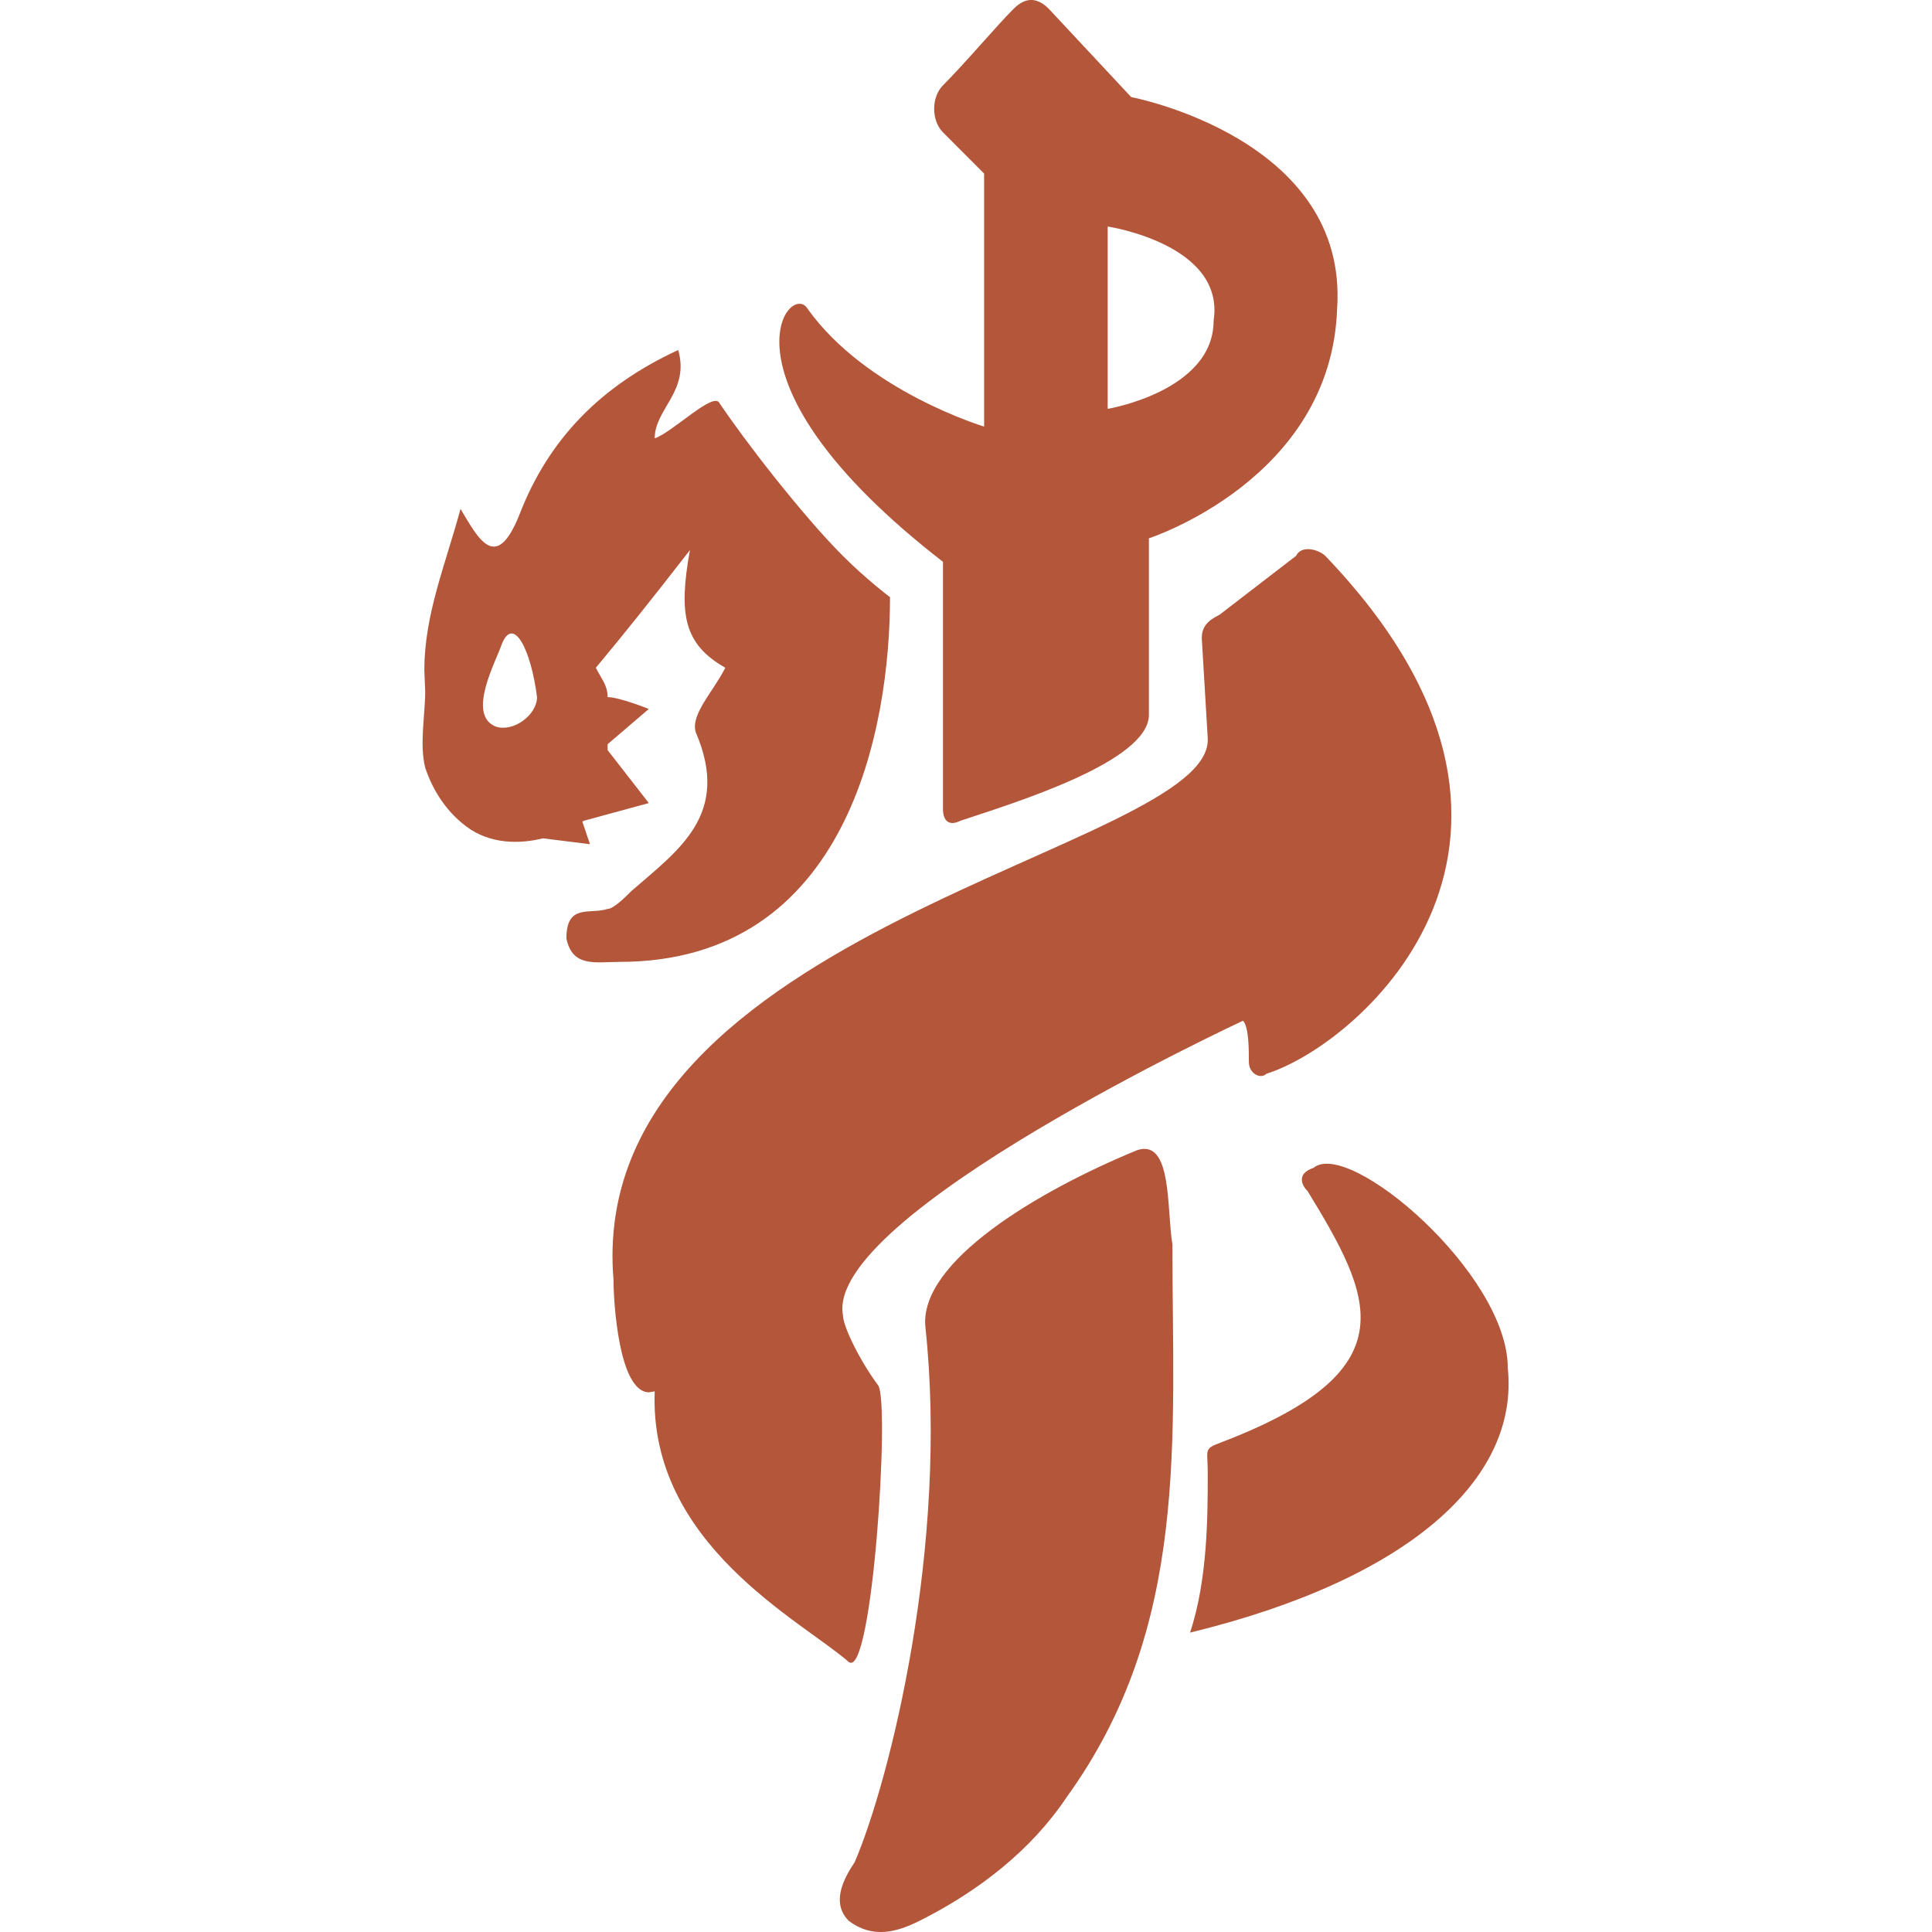
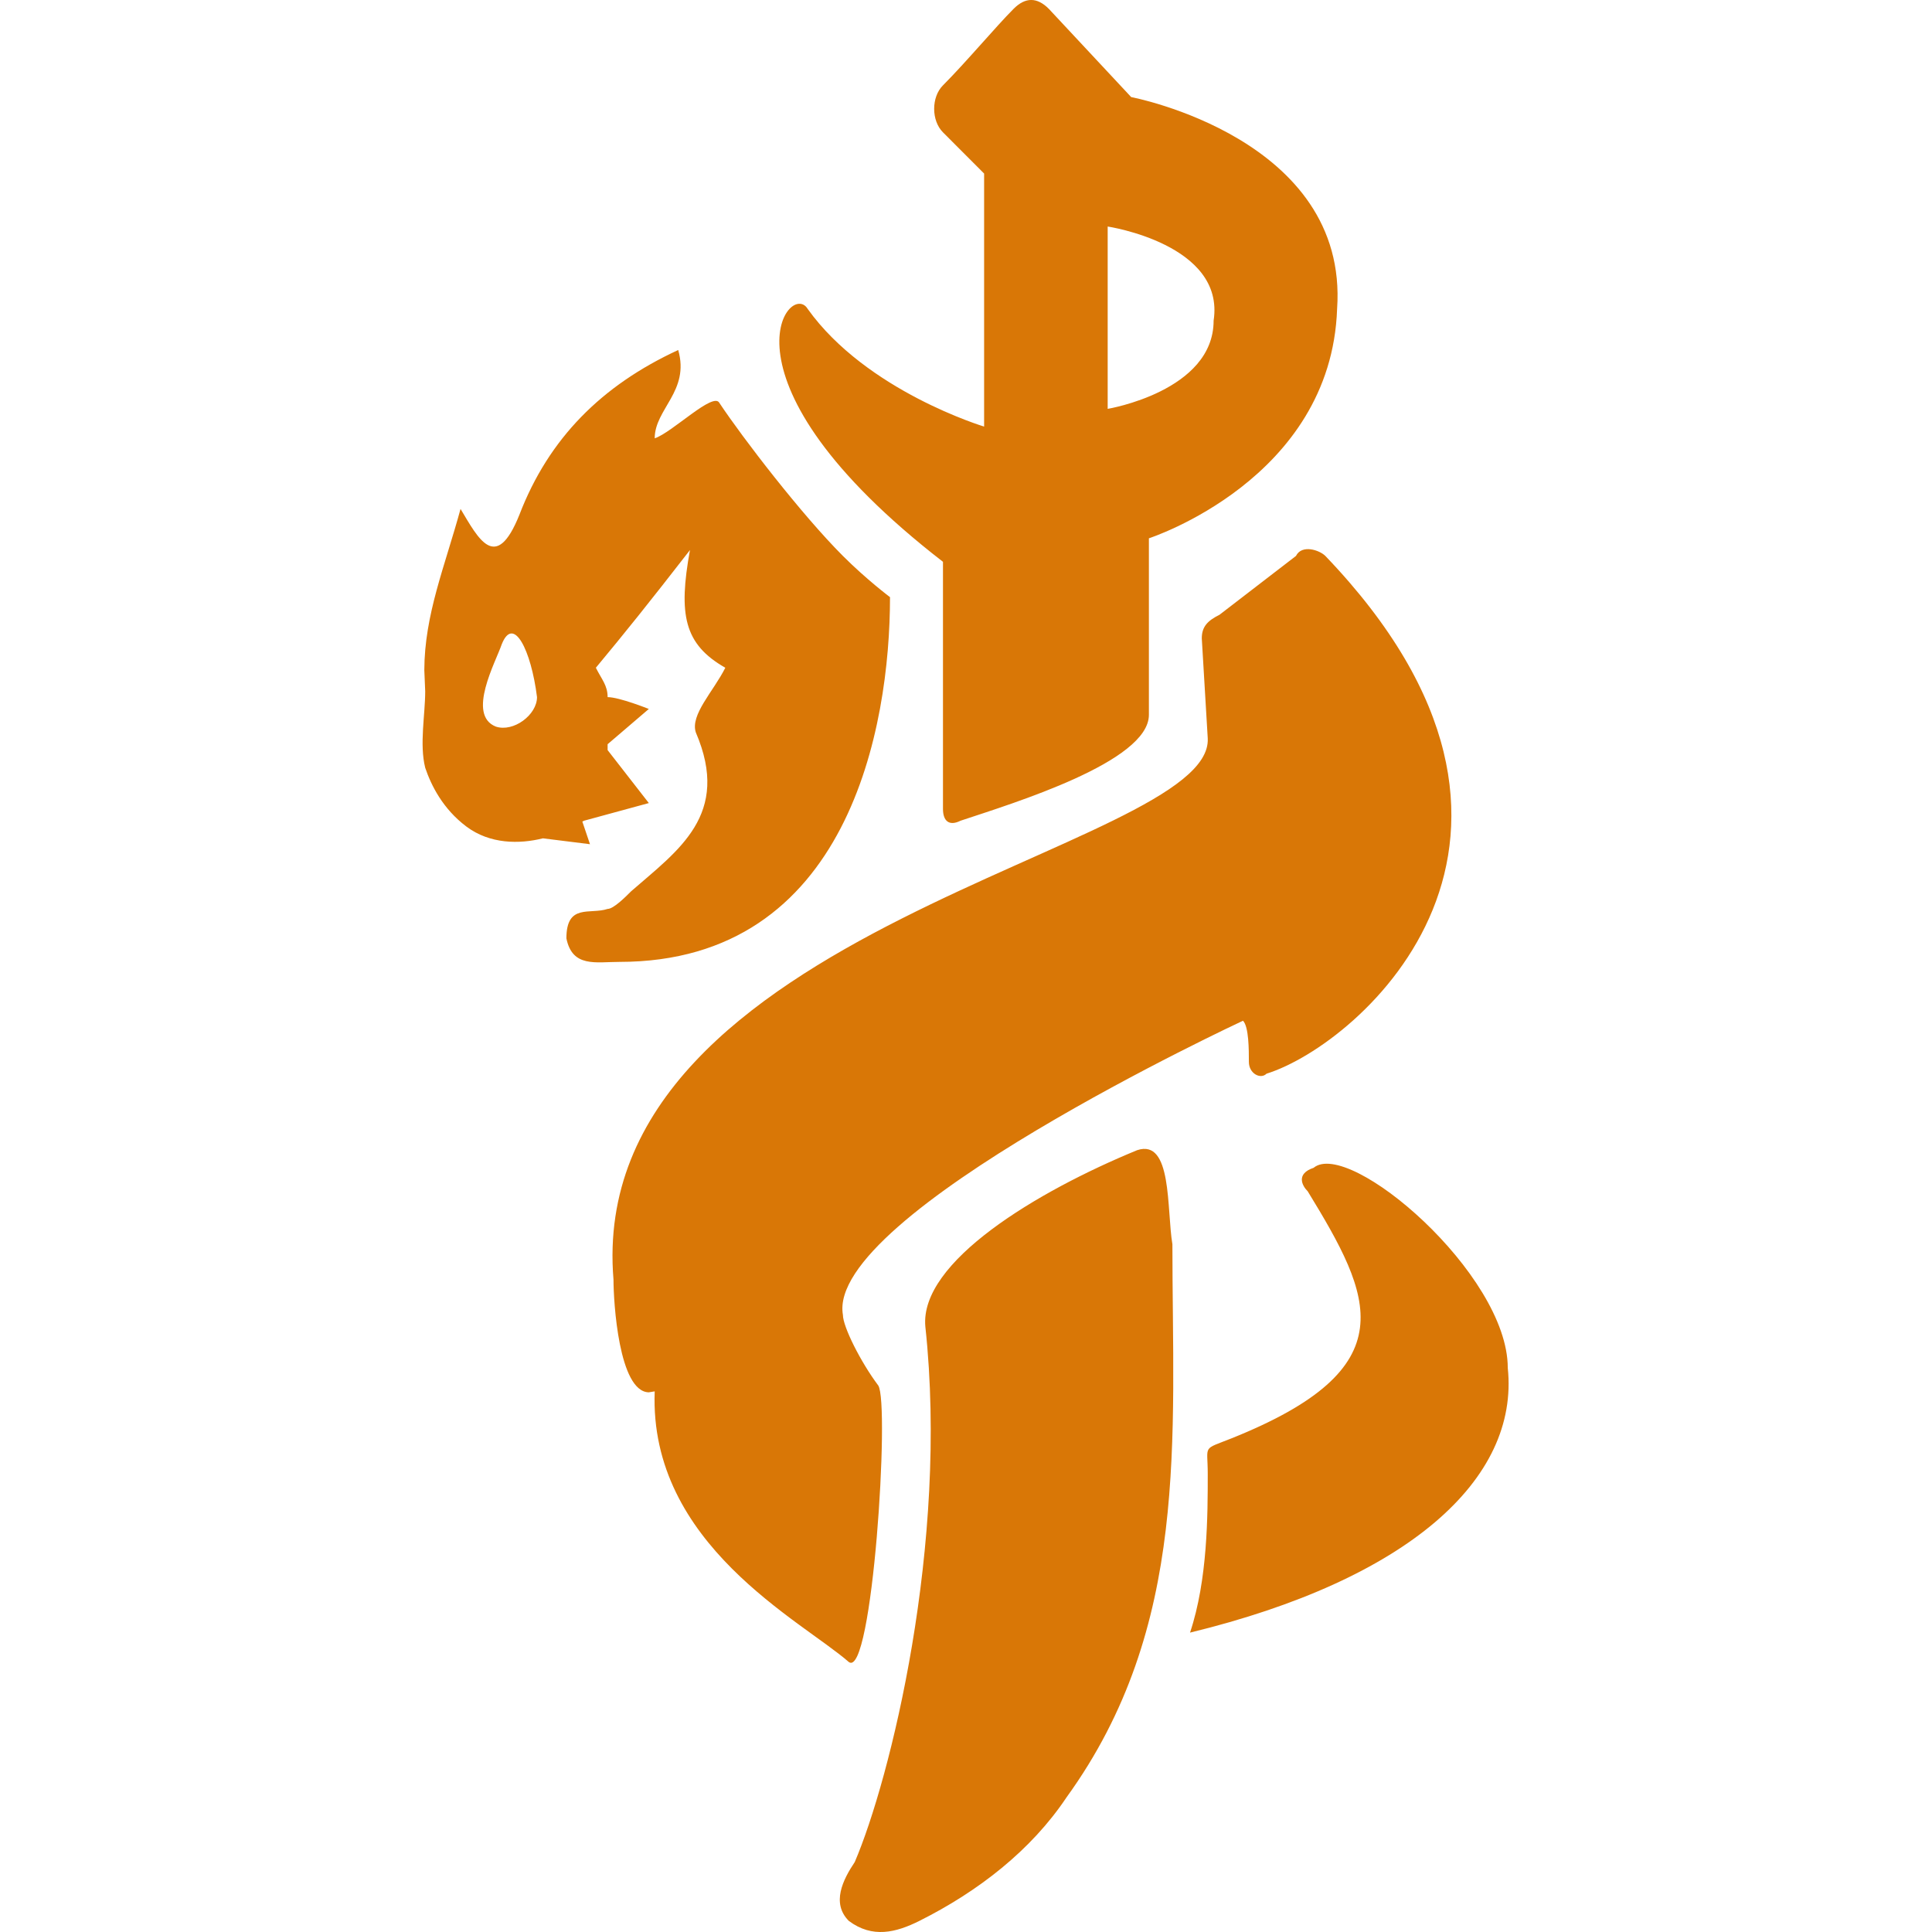
- <svg xmlns="http://www.w3.org/2000/svg" width="24px" height="24px" viewBox="0 0 24 24" version="1.1">
-   <g id="Element/Icon/Faction/Bilgewater" stroke="none" stroke-width="1" fill="none" fill-rule="evenodd">
-     <path d="M14.564,15.457 C14.564,17.869 14.783,20.207 13.249,22.327 C12.81,22.985 12.152,23.496 11.421,23.862 C11.129,24.008 10.837,24.081 10.544,23.862 C10.325,23.642 10.471,23.35 10.618,23.131 C11.056,22.108 11.787,19.184 11.495,16.48 C11.421,15.676 12.883,14.799 14.126,14.288 C14.564,14.142 14.491,15.019 14.564,15.457 Z M16.099,6.906 C16.172,6.76 16.391,6.833 16.464,6.906 C19.826,10.414 16.903,12.972 15.733,13.338 C15.66,13.411 15.514,13.338 15.514,13.191 C15.514,13.045 15.514,12.753 15.441,12.68 C15.441,12.68 10.252,15.092 10.471,16.334 C10.471,16.48 10.691,16.919 10.91,17.211 C11.056,17.43 10.837,20.865 10.544,20.646 C9.96,20.134 8.06,19.184 8.133,17.284 L8.133,17.284 L8.059,17.296 C7.686,17.287 7.621,16.171 7.621,15.896 C7.256,11.511 15.076,10.561 15.003,9.172 L15.003,9.172 L14.929,7.93 C14.929,7.783 15.003,7.71 15.149,7.637 L15.149,7.637 Z M18.73,16.992 C18.876,18.38 17.487,19.623 14.783,20.281 C15.003,19.623 15.003,18.819 15.003,18.307 C15.003,17.942 14.929,18.015 15.295,17.869 C17.487,16.992 17.049,16.115 16.245,14.799 C16.172,14.726 16.099,14.58 16.318,14.507 C16.757,14.142 18.73,15.822 18.73,16.992 Z M8.425,4.348 C8.571,4.86 8.133,5.079 8.133,5.445 C8.352,5.372 8.864,4.86 8.937,5.006 C9.229,5.445 9.96,6.395 10.471,6.906 C10.764,7.199 11.056,7.418 11.056,7.418 C11.056,9.026 10.544,11.949 7.694,11.949 C7.402,11.949 7.11,12.022 7.036,11.657 C7.036,11.218 7.329,11.364 7.548,11.291 C7.621,11.291 7.767,11.145 7.84,11.072 C8.425,10.561 9.083,10.122 8.644,9.099 C8.571,8.88 8.864,8.587 9.01,8.295 C8.498,8.003 8.425,7.637 8.571,6.833 C8.06,7.491 7.767,7.856 7.402,8.295 C7.475,8.441 7.548,8.514 7.548,8.66 C7.694,8.66 8.06,8.807 8.06,8.807 L8.06,8.807 L7.548,9.245 L7.548,9.245 L7.548,9.318 L8.06,9.976 L7.256,10.195 L7.256,10.195 L7.234,10.206 L7.329,10.487 L6.744,10.414 C6.452,10.487 6.086,10.487 5.794,10.268 C5.502,10.049 5.356,9.757 5.282,9.537 C5.209,9.245 5.282,8.88 5.282,8.587 L5.282,8.587 L5.271,8.324 C5.273,7.635 5.526,7.036 5.721,6.322 C5.94,6.687 6.159,7.126 6.452,6.395 C6.817,5.445 7.475,4.787 8.425,4.348 Z M12.591,0.11 C12.737,-0.037 12.883,-0.037 13.029,0.11 L13.029,0.11 L14.052,1.206 C14.052,1.206 16.757,1.717 16.61,3.837 C16.537,5.956 14.272,6.687 14.272,6.687 L14.272,6.687 L14.272,8.88 C14.272,9.464 12.591,9.976 11.933,10.195 C11.787,10.268 11.714,10.195 11.714,10.049 L11.714,10.049 L11.714,6.979 C8.79,4.714 9.814,3.471 10.033,3.837 C10.764,4.86 12.225,5.299 12.225,5.299 L12.225,5.299 L12.225,2.156 L11.714,1.644 C11.568,1.498 11.568,1.206 11.714,1.06 C12.006,0.767 12.372,0.329 12.591,0.11 Z M6.671,8.66 C6.598,8.076 6.379,7.637 6.233,8.003 C6.159,8.222 5.794,8.88 6.159,9.026 C6.379,9.099 6.671,8.88 6.671,8.66 Z M13.76,2.814 L13.76,5.079 C13.76,5.079 15.076,4.86 15.076,3.983 C15.222,3.033 13.76,2.814 13.76,2.814 L13.76,2.814 Z" id="Icon" fill="#B4563A" fill-rule="nonzero" />
+ <svg xmlns="http://www.w3.org/2000/svg" viewBox="0 0 24 24" version="1.1">
+   <g id="Element/Icon/Faction/Bilgewater" stroke="none" stroke-width="1" fill="#d97706" fill-rule="nonzero">
+     <path d="M14.564,15.457 C14.564,17.869 14.783,20.207 13.249,22.327 C12.81,22.985 12.152,23.496 11.421,23.862 C11.129,24.008 10.837,24.081 10.544,23.862 C10.325,23.642 10.471,23.35 10.618,23.131 C11.056,22.108 11.787,19.184 11.495,16.48 C11.421,15.676 12.883,14.799 14.126,14.288 C14.564,14.142 14.491,15.019 14.564,15.457 Z M16.099,6.906 C16.172,6.76 16.391,6.833 16.464,6.906 C19.826,10.414 16.903,12.972 15.733,13.338 C15.66,13.411 15.514,13.338 15.514,13.191 C15.514,13.045 15.514,12.753 15.441,12.68 C15.441,12.68 10.252,15.092 10.471,16.334 C10.471,16.48 10.691,16.919 10.91,17.211 C11.056,17.43 10.837,20.865 10.544,20.646 C9.96,20.134 8.06,19.184 8.133,17.284 L8.133,17.284 L8.059,17.296 C7.686,17.287 7.621,16.171 7.621,15.896 C7.256,11.511 15.076,10.561 15.003,9.172 L15.003,9.172 L14.929,7.93 C14.929,7.783 15.003,7.71 15.149,7.637 L15.149,7.637 Z M18.73,16.992 C18.876,18.38 17.487,19.623 14.783,20.281 C15.003,19.623 15.003,18.819 15.003,18.307 C15.003,17.942 14.929,18.015 15.295,17.869 C17.487,16.992 17.049,16.115 16.245,14.799 C16.172,14.726 16.099,14.58 16.318,14.507 C16.757,14.142 18.73,15.822 18.73,16.992 Z M8.425,4.348 C8.571,4.86 8.133,5.079 8.133,5.445 C8.352,5.372 8.864,4.86 8.937,5.006 C9.229,5.445 9.96,6.395 10.471,6.906 C10.764,7.199 11.056,7.418 11.056,7.418 C11.056,9.026 10.544,11.949 7.694,11.949 C7.402,11.949 7.11,12.022 7.036,11.657 C7.036,11.218 7.329,11.364 7.548,11.291 C7.621,11.291 7.767,11.145 7.84,11.072 C8.425,10.561 9.083,10.122 8.644,9.099 C8.571,8.88 8.864,8.587 9.01,8.295 C8.498,8.003 8.425,7.637 8.571,6.833 C8.06,7.491 7.767,7.856 7.402,8.295 C7.475,8.441 7.548,8.514 7.548,8.66 C7.694,8.66 8.06,8.807 8.06,8.807 L8.06,8.807 L7.548,9.245 L7.548,9.245 L7.548,9.318 L8.06,9.976 L7.256,10.195 L7.256,10.195 L7.234,10.206 L7.329,10.487 L6.744,10.414 C6.452,10.487 6.086,10.487 5.794,10.268 C5.502,10.049 5.356,9.757 5.282,9.537 C5.209,9.245 5.282,8.88 5.282,8.587 L5.282,8.587 L5.271,8.324 C5.273,7.635 5.526,7.036 5.721,6.322 C5.94,6.687 6.159,7.126 6.452,6.395 C6.817,5.445 7.475,4.787 8.425,4.348 Z M12.591,0.11 C12.737,-0.037 12.883,-0.037 13.029,0.11 L13.029,0.11 L14.052,1.206 C14.052,1.206 16.757,1.717 16.61,3.837 C16.537,5.956 14.272,6.687 14.272,6.687 L14.272,6.687 L14.272,8.88 C14.272,9.464 12.591,9.976 11.933,10.195 C11.787,10.268 11.714,10.195 11.714,10.049 L11.714,10.049 L11.714,6.979 C8.79,4.714 9.814,3.471 10.033,3.837 C10.764,4.86 12.225,5.299 12.225,5.299 L12.225,5.299 L12.225,2.156 L11.714,1.644 C11.568,1.498 11.568,1.206 11.714,1.06 C12.006,0.767 12.372,0.329 12.591,0.11 Z M6.671,8.66 C6.598,8.076 6.379,7.637 6.233,8.003 C6.159,8.222 5.794,8.88 6.159,9.026 C6.379,9.099 6.671,8.88 6.671,8.66 Z M13.76,2.814 L13.76,5.079 C13.76,5.079 15.076,4.86 15.076,3.983 C15.222,3.033 13.76,2.814 13.76,2.814 L13.76,2.814 Z" id="Icon" />
  </g>
</svg>
